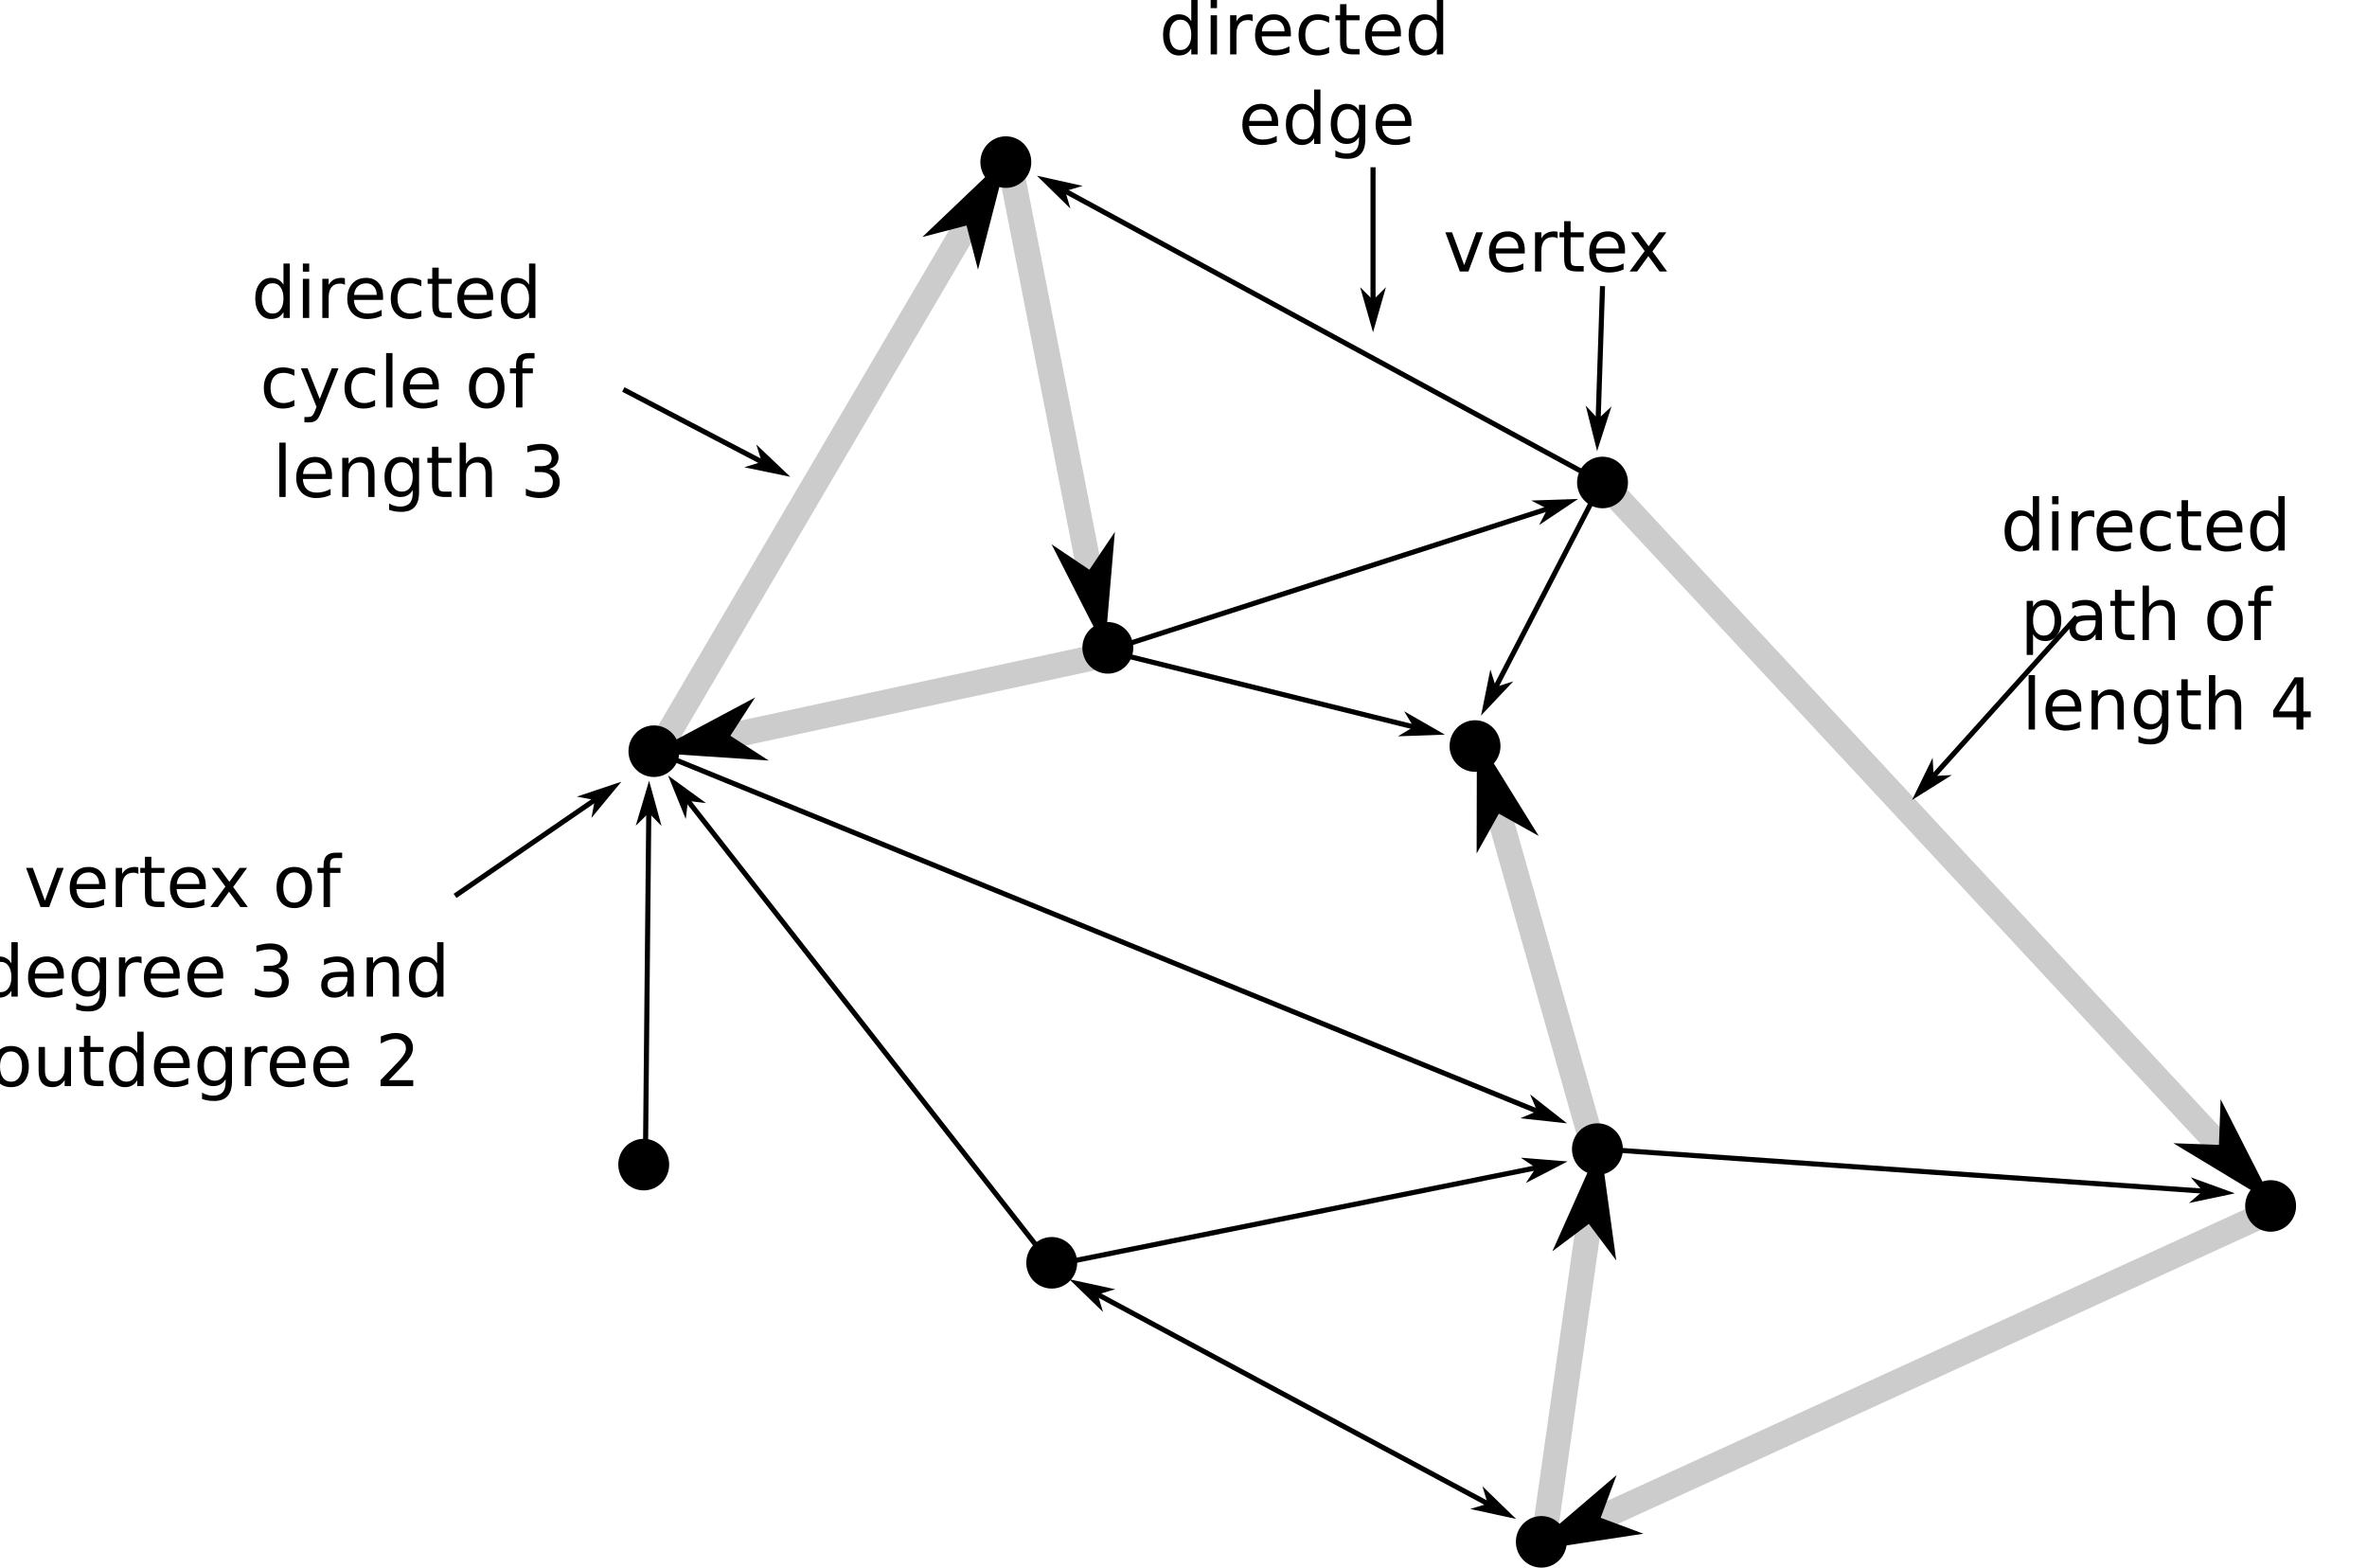
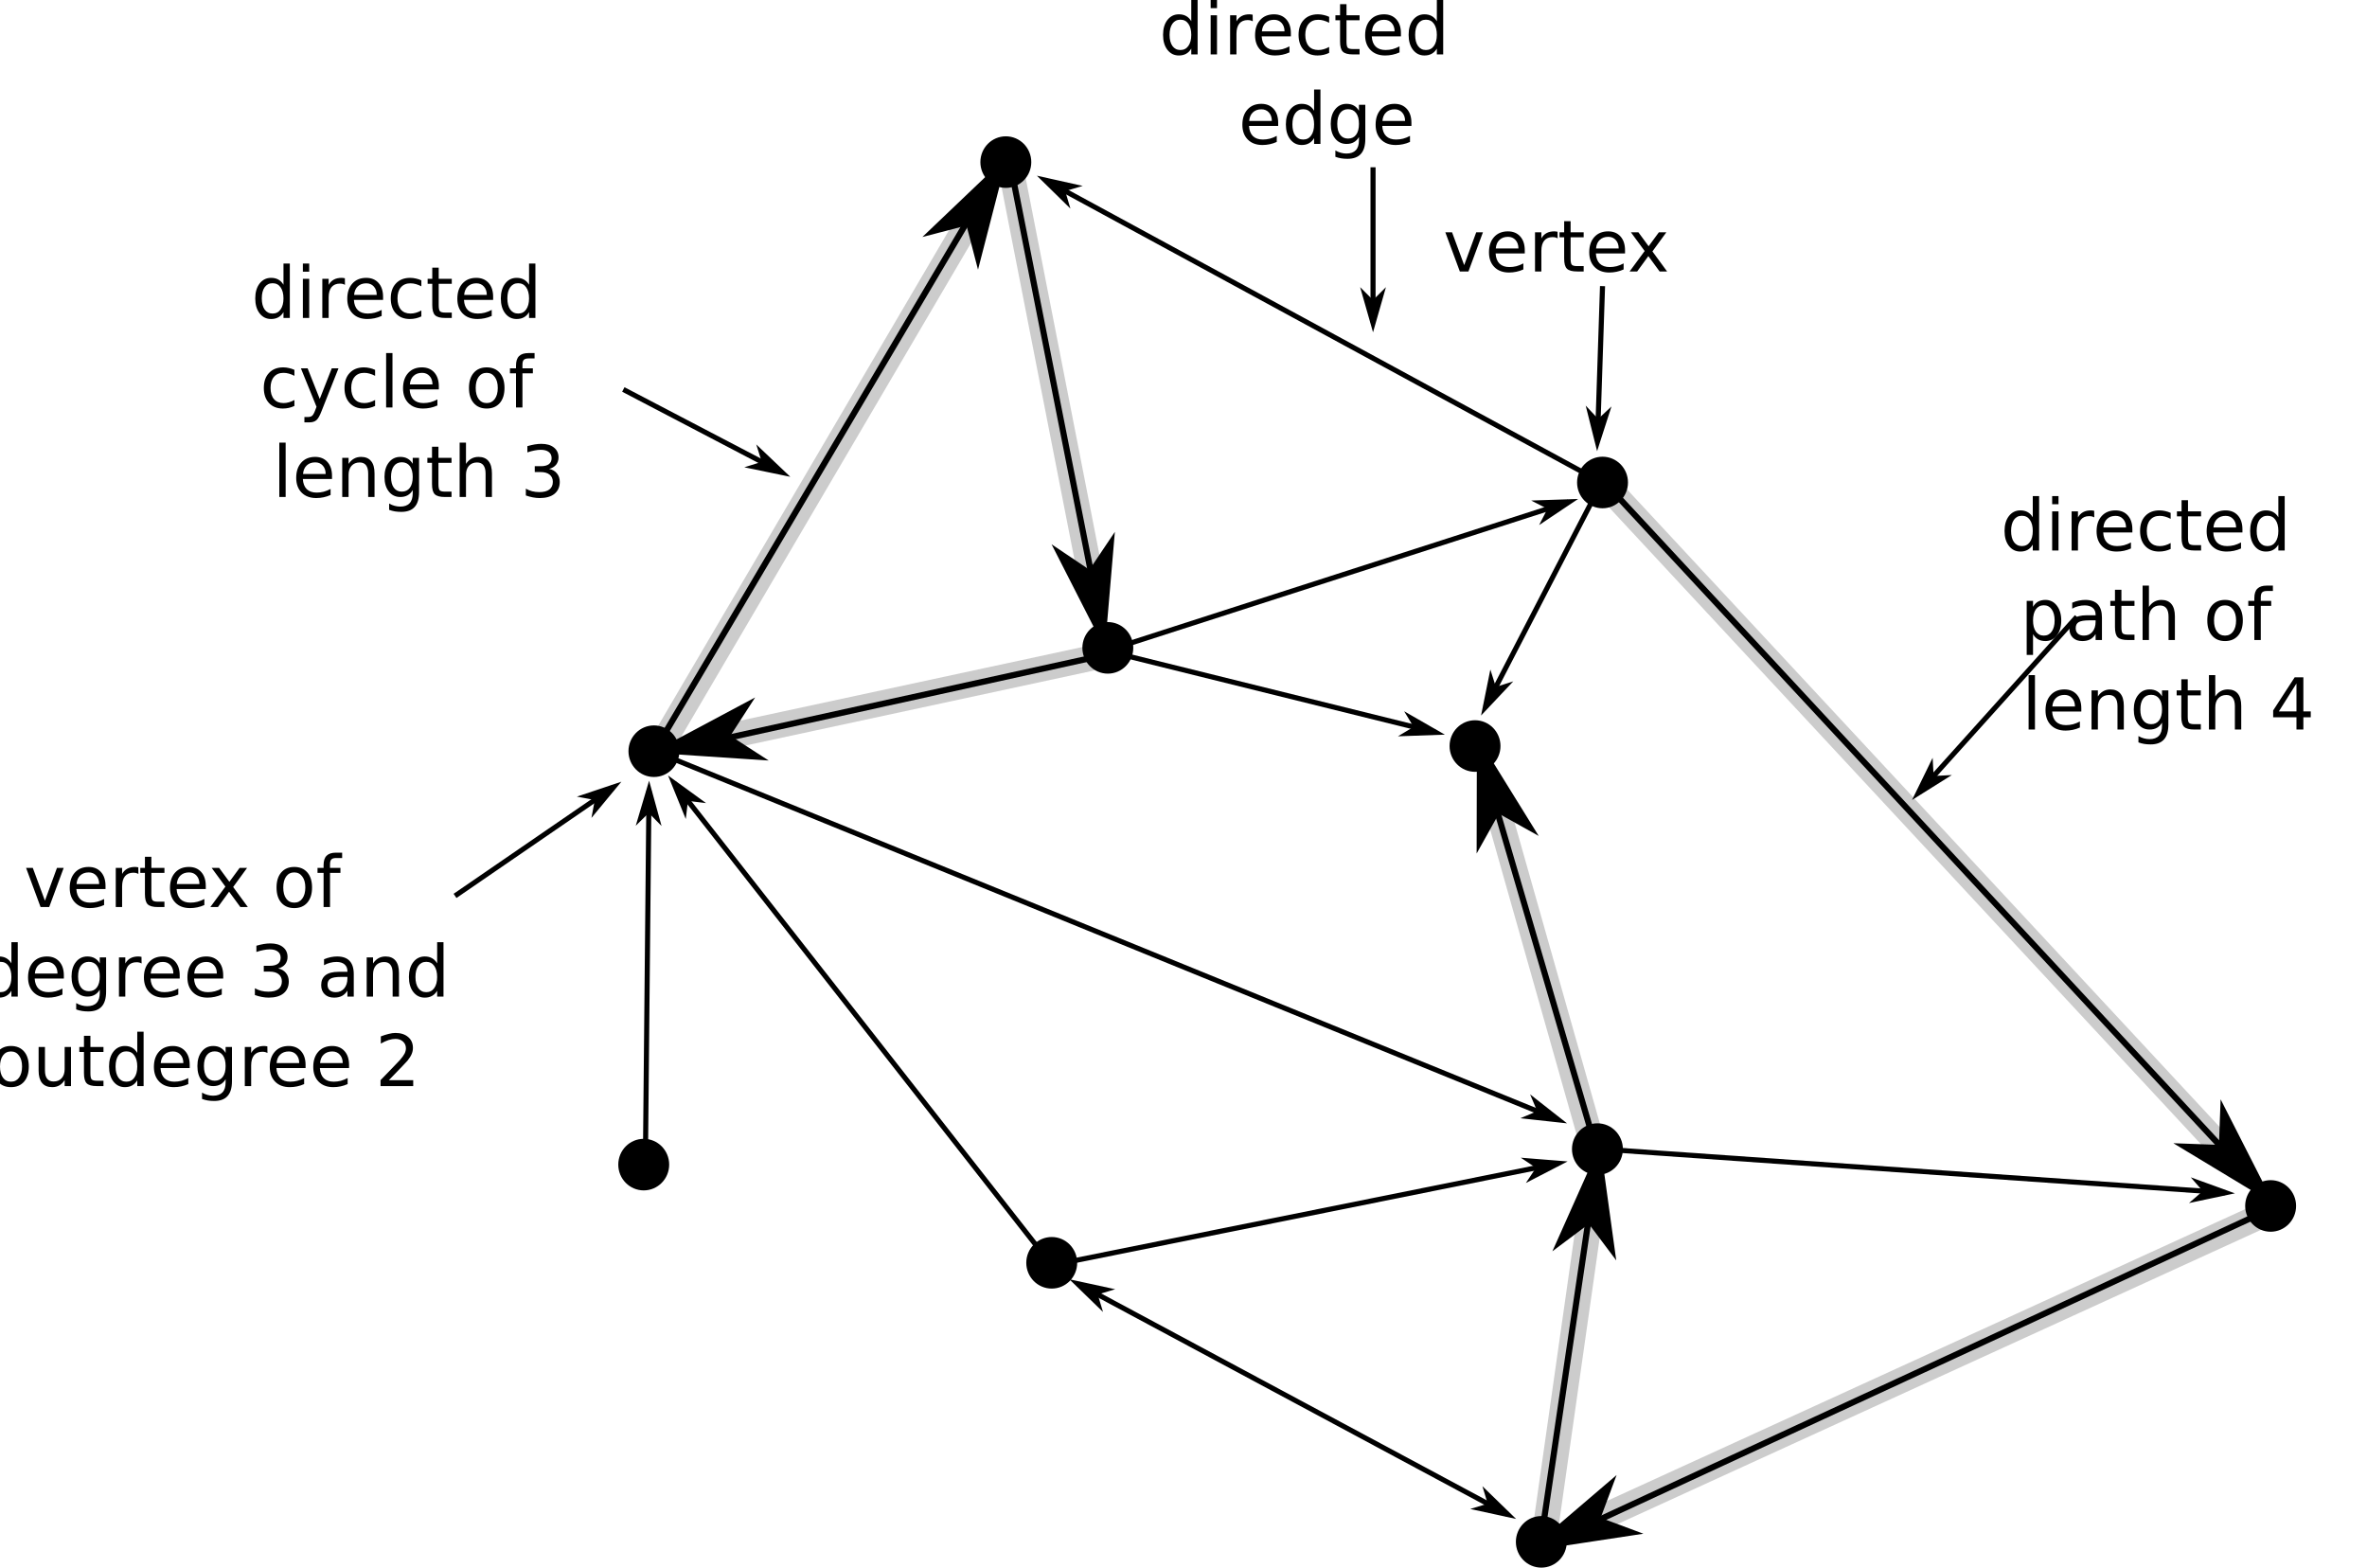
<svg xmlns="http://www.w3.org/2000/svg" width="388.004" height="256.948" id="svg3301" version="1.1">
  <defs id="defs3303">
    <marker orient="auto" refY="0" refX="0" id="Arrow1Send" style="overflow:visible">
      <path id="path4219" d="M 0,0 5,-5 -12.5,0 5,5 0,0 z" style="fill-rule:evenodd;stroke:#000000;stroke-width:1pt" transform="matrix(-0.2,0,0,-0.2,-1.2,0)" />
    </marker>
    <marker orient="auto" refY="0" refX="0" id="Arrow1Mstart" style="overflow:visible">
      <path id="path4210" d="M 0,0 5,-5 -12.5,0 5,5 0,0 z" style="fill-rule:evenodd;stroke:#000000;stroke-width:1pt" transform="matrix(0.4,0,0,0.4,4,0)" />
    </marker>
    <marker orient="auto" refY="0" refX="0" id="Arrow1Mend" style="overflow:visible">
      <path id="path4213" d="M 0,0 5,-5 -12.5,0 5,5 0,0 z" style="fill-rule:evenodd;stroke:#000000;stroke-width:1pt" transform="matrix(-0.4,0,0,-0.4,-4,0)" />
    </marker>
  </defs>
  <g id="layer1" transform="translate(-122.011,-84.25793)">
    <path style="fill:none;stroke:#cccccc;stroke-width:4.165;stroke-linecap:butt;stroke-linejoin:miter;stroke-miterlimit:4;stroke-opacity:1;stroke-dasharray:none;marker-end:url(#Arrow1Send)" d="M 383.276,272.559 366.133,212.066" id="path5932" />
    <path style="fill:none;stroke:#cccccc;stroke-width:4.165;stroke-linecap:butt;stroke-linejoin:miter;stroke-miterlimit:4;stroke-opacity:1;stroke-dasharray:none;marker-end:url(#Arrow1Send)" d="m 375,337.244 8.276,-58.097" id="path7239" />
    <path style="fill:none;stroke:#cccccc;stroke-width:4.165;stroke-linecap:butt;stroke-linejoin:miter;stroke-miterlimit:4;stroke-opacity:1;stroke-dasharray:none;marker-end:url(#Arrow1Send)" d="M 494.412,282.741 379.138,335.448" id="path7425" />
    <path style="fill:none;stroke:#cccccc;stroke-width:4.165;stroke-linecap:butt;stroke-linejoin:miter;stroke-miterlimit:4;stroke-opacity:1;stroke-dasharray:none;marker-end:url(#Arrow1Send)" d="M 384.459,162.953 489.683,276.153" id="path7797" />
    <path style="fill:none;stroke:#cccccc;stroke-width:4.165;stroke-linecap:butt;stroke-linejoin:miter;stroke-miterlimit:4;stroke-opacity:1;stroke-dasharray:none;marker-end:url(#Arrow1Send)" d="M 229.579,207.874 283.373,116.236" id="path3430" />
    <path style="fill:none;stroke:#cccccc;stroke-width:4.165;stroke-linecap:butt;stroke-linejoin:miter;stroke-miterlimit:4;stroke-opacity:1;stroke-dasharray:none;marker-end:url(#Arrow1Send)" d="m 287.511,110.846 14.188,72.472" id="path4644" />
    <path style="fill:none;stroke:#cccccc;stroke-width:4.165;stroke-linecap:butt;stroke-linejoin:miter;stroke-miterlimit:4;stroke-opacity:1;stroke-dasharray:none;marker-end:url(#Arrow1Send)" d="m 302.881,191.702 -66.799,14.375" id="path5196" />
    <path transform="matrix(0.8276038,0,0,0.8385139,245.9248,90.68092)" style="fill:#000000;fill-opacity:1;fill-rule:nonzero;stroke:#000000;stroke-width:2;stroke-linecap:square;stroke-linejoin:miter;stroke-miterlimit:4;stroke-opacity:1;stroke-dasharray:none" id="path2985-83-6" d="m 53.538,24.027 c 0,2.232 -1.809,4.041 -4.041,4.041 -2.232,0 -4.041,-1.809 -4.041,-4.041 0,-2.232 1.809,-4.041 4.041,-4.041 2.232,0 4.041,1.809 4.041,4.041 z" />
    <path transform="matrix(0.8276038,0,0,0.8385139,188.2404,187.242)" style="fill:#000000;fill-opacity:1;fill-rule:nonzero;stroke:#000000;stroke-width:2;stroke-linecap:square;stroke-linejoin:miter;stroke-miterlimit:4;stroke-opacity:1;stroke-dasharray:none" id="path2985-83-2" d="m 53.538,24.027 c 0,2.232 -1.809,4.041 -4.041,4.041 -2.232,0 -4.041,-1.809 -4.041,-4.041 0,-2.232 1.809,-4.041 4.041,-4.041 2.232,0 4.041,1.809 4.041,4.041 z" />
    <path transform="matrix(0.8276038,0,0,0.8385139,262.6449,170.3014)" style="fill:#000000;fill-opacity:1;fill-rule:nonzero;stroke:#000000;stroke-width:2;stroke-linecap:square;stroke-linejoin:miter;stroke-miterlimit:4;stroke-opacity:1;stroke-dasharray:none" id="path2985-83-7" d="m 53.538,24.027 c 0,2.232 -1.809,4.041 -4.041,4.041 -2.232,0 -4.041,-1.809 -4.041,-4.041 0,-2.232 1.809,-4.041 4.041,-4.041 2.232,0 4.041,1.809 4.041,4.041 z" />
    <path transform="matrix(0.8276038,0,0,0.8385139,343.7375,143.1966)" style="fill:#000000;fill-opacity:1;fill-rule:nonzero;stroke:#000000;stroke-width:2;stroke-linecap:square;stroke-linejoin:miter;stroke-miterlimit:4;stroke-opacity:1;stroke-dasharray:none" id="path2985-83-9" d="m 53.538,24.027 c 0,2.232 -1.809,4.041 -4.041,4.041 -2.232,0 -4.041,-1.809 -4.041,-4.041 0,-2.232 1.809,-4.041 4.041,-4.041 2.232,0 4.041,1.809 4.041,4.041 z" />
    <path transform="matrix(0.8276038,0,0,0.8385139,322.8374,186.395)" style="fill:#000000;fill-opacity:1;fill-rule:nonzero;stroke:#000000;stroke-width:2;stroke-linecap:square;stroke-linejoin:miter;stroke-miterlimit:4;stroke-opacity:1;stroke-dasharray:none" id="path2985-83-73" d="m 53.538,24.027 c 0,2.232 -1.809,4.041 -4.041,4.041 -2.232,0 -4.041,-1.809 -4.041,-4.041 0,-2.232 1.809,-4.041 4.041,-4.041 2.232,0 4.041,1.809 4.041,4.041 z" />
    <path transform="matrix(0.8276038,0,0,0.8385139,342.9015,252.4631)" style="fill:#000000;fill-opacity:1;fill-rule:nonzero;stroke:#000000;stroke-width:2;stroke-linecap:square;stroke-linejoin:miter;stroke-miterlimit:4;stroke-opacity:1;stroke-dasharray:none" id="path2985-83-732" d="m 53.538,24.027 c 0,2.232 -1.809,4.041 -4.041,4.041 -2.232,0 -4.041,-1.809 -4.041,-4.041 0,-2.232 1.809,-4.041 4.041,-4.041 2.232,0 4.041,1.809 4.041,4.041 z" />
    <path transform="matrix(0.8276038,0,0,0.8385139,333.7054,316.8371)" style="fill:#000000;fill-opacity:1;fill-rule:nonzero;stroke:#000000;stroke-width:2;stroke-linecap:square;stroke-linejoin:miter;stroke-miterlimit:4;stroke-opacity:1;stroke-dasharray:none" id="path2985-83-5" d="m 53.538,24.027 c 0,2.232 -1.809,4.041 -4.041,4.041 -2.232,0 -4.041,-1.809 -4.041,-4.041 0,-2.232 1.809,-4.041 4.041,-4.041 2.232,0 4.041,1.809 4.041,4.041 z" />
    <path transform="matrix(0.8276038,0,0,0.8385139,453.2543,261.7804)" style="fill:#000000;fill-opacity:1;fill-rule:nonzero;stroke:#000000;stroke-width:2;stroke-linecap:square;stroke-linejoin:miter;stroke-miterlimit:4;stroke-opacity:1;stroke-dasharray:none" id="path2985-83-70" d="m 53.538,24.027 c 0,2.232 -1.809,4.041 -4.041,4.041 -2.232,0 -4.041,-1.809 -4.041,-4.041 0,-2.232 1.809,-4.041 4.041,-4.041 2.232,0 4.041,1.809 4.041,4.041 z" />
    <path transform="matrix(0.8276038,0,0,0.8385139,253.4488,271.0977)" style="fill:#000000;fill-opacity:1;fill-rule:nonzero;stroke:#000000;stroke-width:2;stroke-linecap:square;stroke-linejoin:miter;stroke-miterlimit:4;stroke-opacity:1;stroke-dasharray:none" id="path2985-83-22" d="m 53.538,24.027 c 0,2.232 -1.809,4.041 -4.041,4.041 -2.232,0 -4.041,-1.809 -4.041,-4.041 0,-2.232 1.809,-4.041 4.041,-4.041 2.232,0 4.041,1.809 4.041,4.041 z" />
    <path transform="matrix(0.8276038,0,0,0.8385139,186.5684,255.0042)" style="fill:#000000;fill-opacity:1;fill-rule:nonzero;stroke:#000000;stroke-width:2;stroke-linecap:square;stroke-linejoin:miter;stroke-miterlimit:4;stroke-opacity:1;stroke-dasharray:none" id="path2985-83-62" d="m 53.538,24.027 c 0,2.232 -1.809,4.041 -4.041,4.041 -2.232,0 -4.041,-1.809 -4.041,-4.041 0,-2.232 1.809,-4.041 4.041,-4.041 2.232,0 4.041,1.809 4.041,4.041 z" />
    <path style="fill:none;stroke:#000000;stroke-width:0.833px;stroke-linecap:butt;stroke-linejoin:miter;stroke-opacity:1;marker-end:url(#Arrow1Mend)" d="M 383.868,162.953 293.422,113.84" id="path4828" />
    <path style="fill:none;stroke:#000000;stroke-width:0.833px;stroke-linecap:butt;stroke-linejoin:miter;stroke-opacity:1;marker-end:url(#Arrow1Mend)" d="m 302.881,191.103 76.258,-24.556" id="path5012" />
    <path style="fill:none;stroke:#000000;stroke-width:0.833px;stroke-linecap:butt;stroke-linejoin:miter;stroke-opacity:1;marker-end:url(#Arrow1Mend)" d="m 227.805,274.955 0.591,-61.092" id="path5380" />
    <path style="fill:none;stroke:#000000;stroke-width:0.833px;stroke-linecap:butt;stroke-linejoin:miter;stroke-opacity:1;marker-end:url(#Arrow1Mend)" d="M 294.013,291.126 232.534,212.665" id="path5564" />
    <path style="fill:none;stroke:#000000;stroke-width:0.833px;stroke-linecap:butt;stroke-linejoin:miter;stroke-opacity:1;marker-end:url(#Arrow1Mend)" d="m 228.987,207.275 148.378,60.493" id="path5748" />
    <path style="fill:none;stroke:#000000;stroke-width:0.833px;stroke-linecap:butt;stroke-linejoin:miter;stroke-opacity:1;marker-end:url(#Arrow1Mend)" d="m 304.063,191.103 53.203,13.177" id="path6116" />
    <path style="fill:none;stroke:#000000;stroke-width:0.833px;stroke-linecap:butt;stroke-linejoin:miter;stroke-opacity:1;marker-end:url(#Arrow1Mend)" d="m 384.459,163.552 -18.917,36.535" id="path6300" />
    <path style="fill:none;stroke:#000000;stroke-width:0.833px;stroke-linecap:butt;stroke-linejoin:miter;stroke-opacity:1;marker-end:url(#Arrow1Mend)" d="m 294.013,291.725 83.352,-16.77" id="path6503" />
    <path style="fill:none;stroke:#000000;stroke-width:0.833px;stroke-linecap:butt;stroke-linejoin:miter;stroke-opacity:1;marker-start:url(#Arrow1Mstart);marker-end:url(#Arrow1Mend)" d="M 369.089,332.453 298.743,294.72" id="path6687" />
    <path style="fill:none;stroke:#000000;stroke-width:0.833px;stroke-linecap:butt;stroke-linejoin:miter;stroke-opacity:1;marker-end:url(#Arrow1Mend)" d="m 383.868,272.559 102.859,7.187" id="path7611" />
    <text xml:space="preserve" style="font-size:11.663px;font-style:normal;font-variant:normal;font-weight:normal;font-stretch:normal;text-align:center;line-height:125%;letter-spacing:0px;word-spacing:0px;text-anchor:middle;fill:#000000;fill-opacity:1;stroke:none;font-family:DejaVu Sans;-inkscape-font-specification:DejaVu Sans" x="351.011" y="92.569" id="text4081-9-6" transform="scale(0.9934731,1.00657)">
      <tspan x="351.011" y="92.569" id="tspan5022-5">directed</tspan>
      <tspan x="351.011" y="107.147" id="tspan9275">edge</tspan>
    </text>
    <text xml:space="preserve" style="font-size:11.663px;font-style:normal;font-variant:normal;font-weight:normal;font-stretch:normal;text-align:center;line-height:125%;letter-spacing:0px;word-spacing:0px;text-anchor:middle;fill:#000000;fill-opacity:1;stroke:none;font-family:DejaVu Sans;-inkscape-font-specification:DejaVu Sans" x="388.878" y="127.912" id="text4081-9-2" transform="scale(0.9934731,1.00657)">
      <tspan x="388.878" y="127.912" id="tspan5022-3">vertex</tspan>
    </text>
    <text xml:space="preserve" style="font-size:11.663px;font-style:normal;font-variant:normal;font-weight:normal;font-stretch:normal;text-align:center;line-height:125%;letter-spacing:0px;word-spacing:0px;text-anchor:middle;fill:#000000;fill-opacity:1;stroke:none;font-family:DejaVu Sans;-inkscape-font-specification:DejaVu Sans" x="489.858" y="173.353" id="text4081-9-7" transform="scale(0.9934731,1.00657)">
      <tspan x="489.858" y="173.353" id="tspan5022-57">directed</tspan>
      <tspan x="489.858" y="187.931" id="tspan9303">path of</tspan>
      <tspan x="489.858" y="202.509" id="tspan9305">length 4</tspan>
    </text>
    <text xml:space="preserve" style="font-size:11.663px;font-style:normal;font-variant:normal;font-weight:normal;font-stretch:normal;text-align:center;line-height:125%;letter-spacing:0px;word-spacing:0px;text-anchor:middle;fill:#000000;fill-opacity:1;stroke:none;font-family:DejaVu Sans;-inkscape-font-specification:DejaVu Sans" x="201.224" y="135.485" id="text4081-9-3" transform="scale(0.9934731,1.00657)">
      <tspan x="201.224" y="135.485" id="tspan5022-8">directed</tspan>
      <tspan x="201.224" y="150.063" id="tspan9320">cycle of</tspan>
      <tspan x="201.224" y="164.642" id="tspan9322">length 3</tspan>
    </text>
    <text xml:space="preserve" style="font-size:11.663px;font-style:normal;font-variant:normal;font-weight:normal;font-stretch:normal;text-align:center;line-height:125%;letter-spacing:0px;word-spacing:0px;text-anchor:middle;fill:#000000;fill-opacity:1;stroke:none;font-family:DejaVu Sans;-inkscape-font-specification:DejaVu Sans" x="165.881" y="231.416" id="text4081-9-4" transform="scale(0.9934731,1.00657)">
      <tspan x="165.881" y="231.416" id="tspan5022-4">vertex of</tspan>
      <tspan x="165.881" y="245.994" id="tspan9337">indegree 3 and</tspan>
      <tspan x="165.881" y="260.573" id="tspan9339">outdegree 2</tspan>
    </text>
    <path style="fill:none;stroke:#000000;stroke-width:0.833px;stroke-linecap:butt;stroke-linejoin:miter;stroke-opacity:1;marker-end:url(#Arrow1Mend)" d="m 347.082,111.675 0,25.411" id="path9341" />
    <path style="fill:none;stroke:#000000;stroke-width:0.833px;stroke-linecap:butt;stroke-linejoin:miter;stroke-opacity:1;marker-end:url(#Arrow1Mend)" d="m 224.189,148.097 25.916,13.552" id="path9529" />
    <path style="fill:none;stroke:#000000;stroke-width:0.833px;stroke-linecap:butt;stroke-linejoin:miter;stroke-opacity:1;marker-end:url(#Arrow1Mend)" d="m 196.6,231.106 25.916,-17.788" id="path9717" />
    <path style="fill:none;stroke:#000000;stroke-width:0.833px;stroke-linecap:butt;stroke-linejoin:miter;stroke-opacity:1;marker-end:url(#Arrow1Mend)" d="m 384.702,131.156 -0.836,25.411" id="path9905" />
    <path style="fill:none;stroke:#000000;stroke-width:0.833px;stroke-linecap:butt;stroke-linejoin:miter;stroke-opacity:1;marker-end:url(#Arrow1Mend)" d="m 462.45,185.366 -25.916,28.799" id="path10093" />
+     <path style="fill:none;fill-rule:evenodd;stroke:#000000;stroke-width:1px;stroke-linecap:butt;stroke-linejoin:miter;stroke-opacity:1" d="m 229.457,207.076 57.849,-97.92" id="path5089" />
+     <path style="fill:none;fill-rule:evenodd;stroke:#000000;stroke-width:0.998px;stroke-linecap:butt;stroke-linejoin:miter;stroke-opacity:1" d="m 287.163,108.868 16.179,81.83" id="path5091" />
+     <path style="fill:none;fill-rule:evenodd;stroke:#000000;stroke-width:1px;stroke-linecap:butt;stroke-linejoin:miter;stroke-opacity:1" d="M 304.486,191.316 227.43,208.254" id="path5093" />
+     <path style="fill:none;fill-rule:evenodd;stroke:#000000;stroke-width:1px;stroke-linecap:butt;stroke-linejoin:miter;stroke-opacity:1" d="m 384.651,162.914 110.612,119.198" id="path5095" />
+     <path style="fill:none;fill-rule:evenodd;stroke:#000000;stroke-width:1px;stroke-linecap:butt;stroke-linejoin:miter;stroke-opacity:1" d="M 495.803,281.685 375.018,337.594" id="path5097" />
+     <path style="fill:none;fill-rule:evenodd;stroke:#000000;stroke-width:1px;stroke-linecap:butt;stroke-linejoin:miter;stroke-opacity:1" d="m 374.549,337.166 9.596,-64.65" id="path5099" />
+     <path style="fill:none;fill-rule:evenodd;stroke:#000000;stroke-width:1px;stroke-linecap:butt;stroke-linejoin:miter;stroke-opacity:1" d="M 383.64,272.516 363.943,205.341" id="path5101" />
  </g>
</svg>
